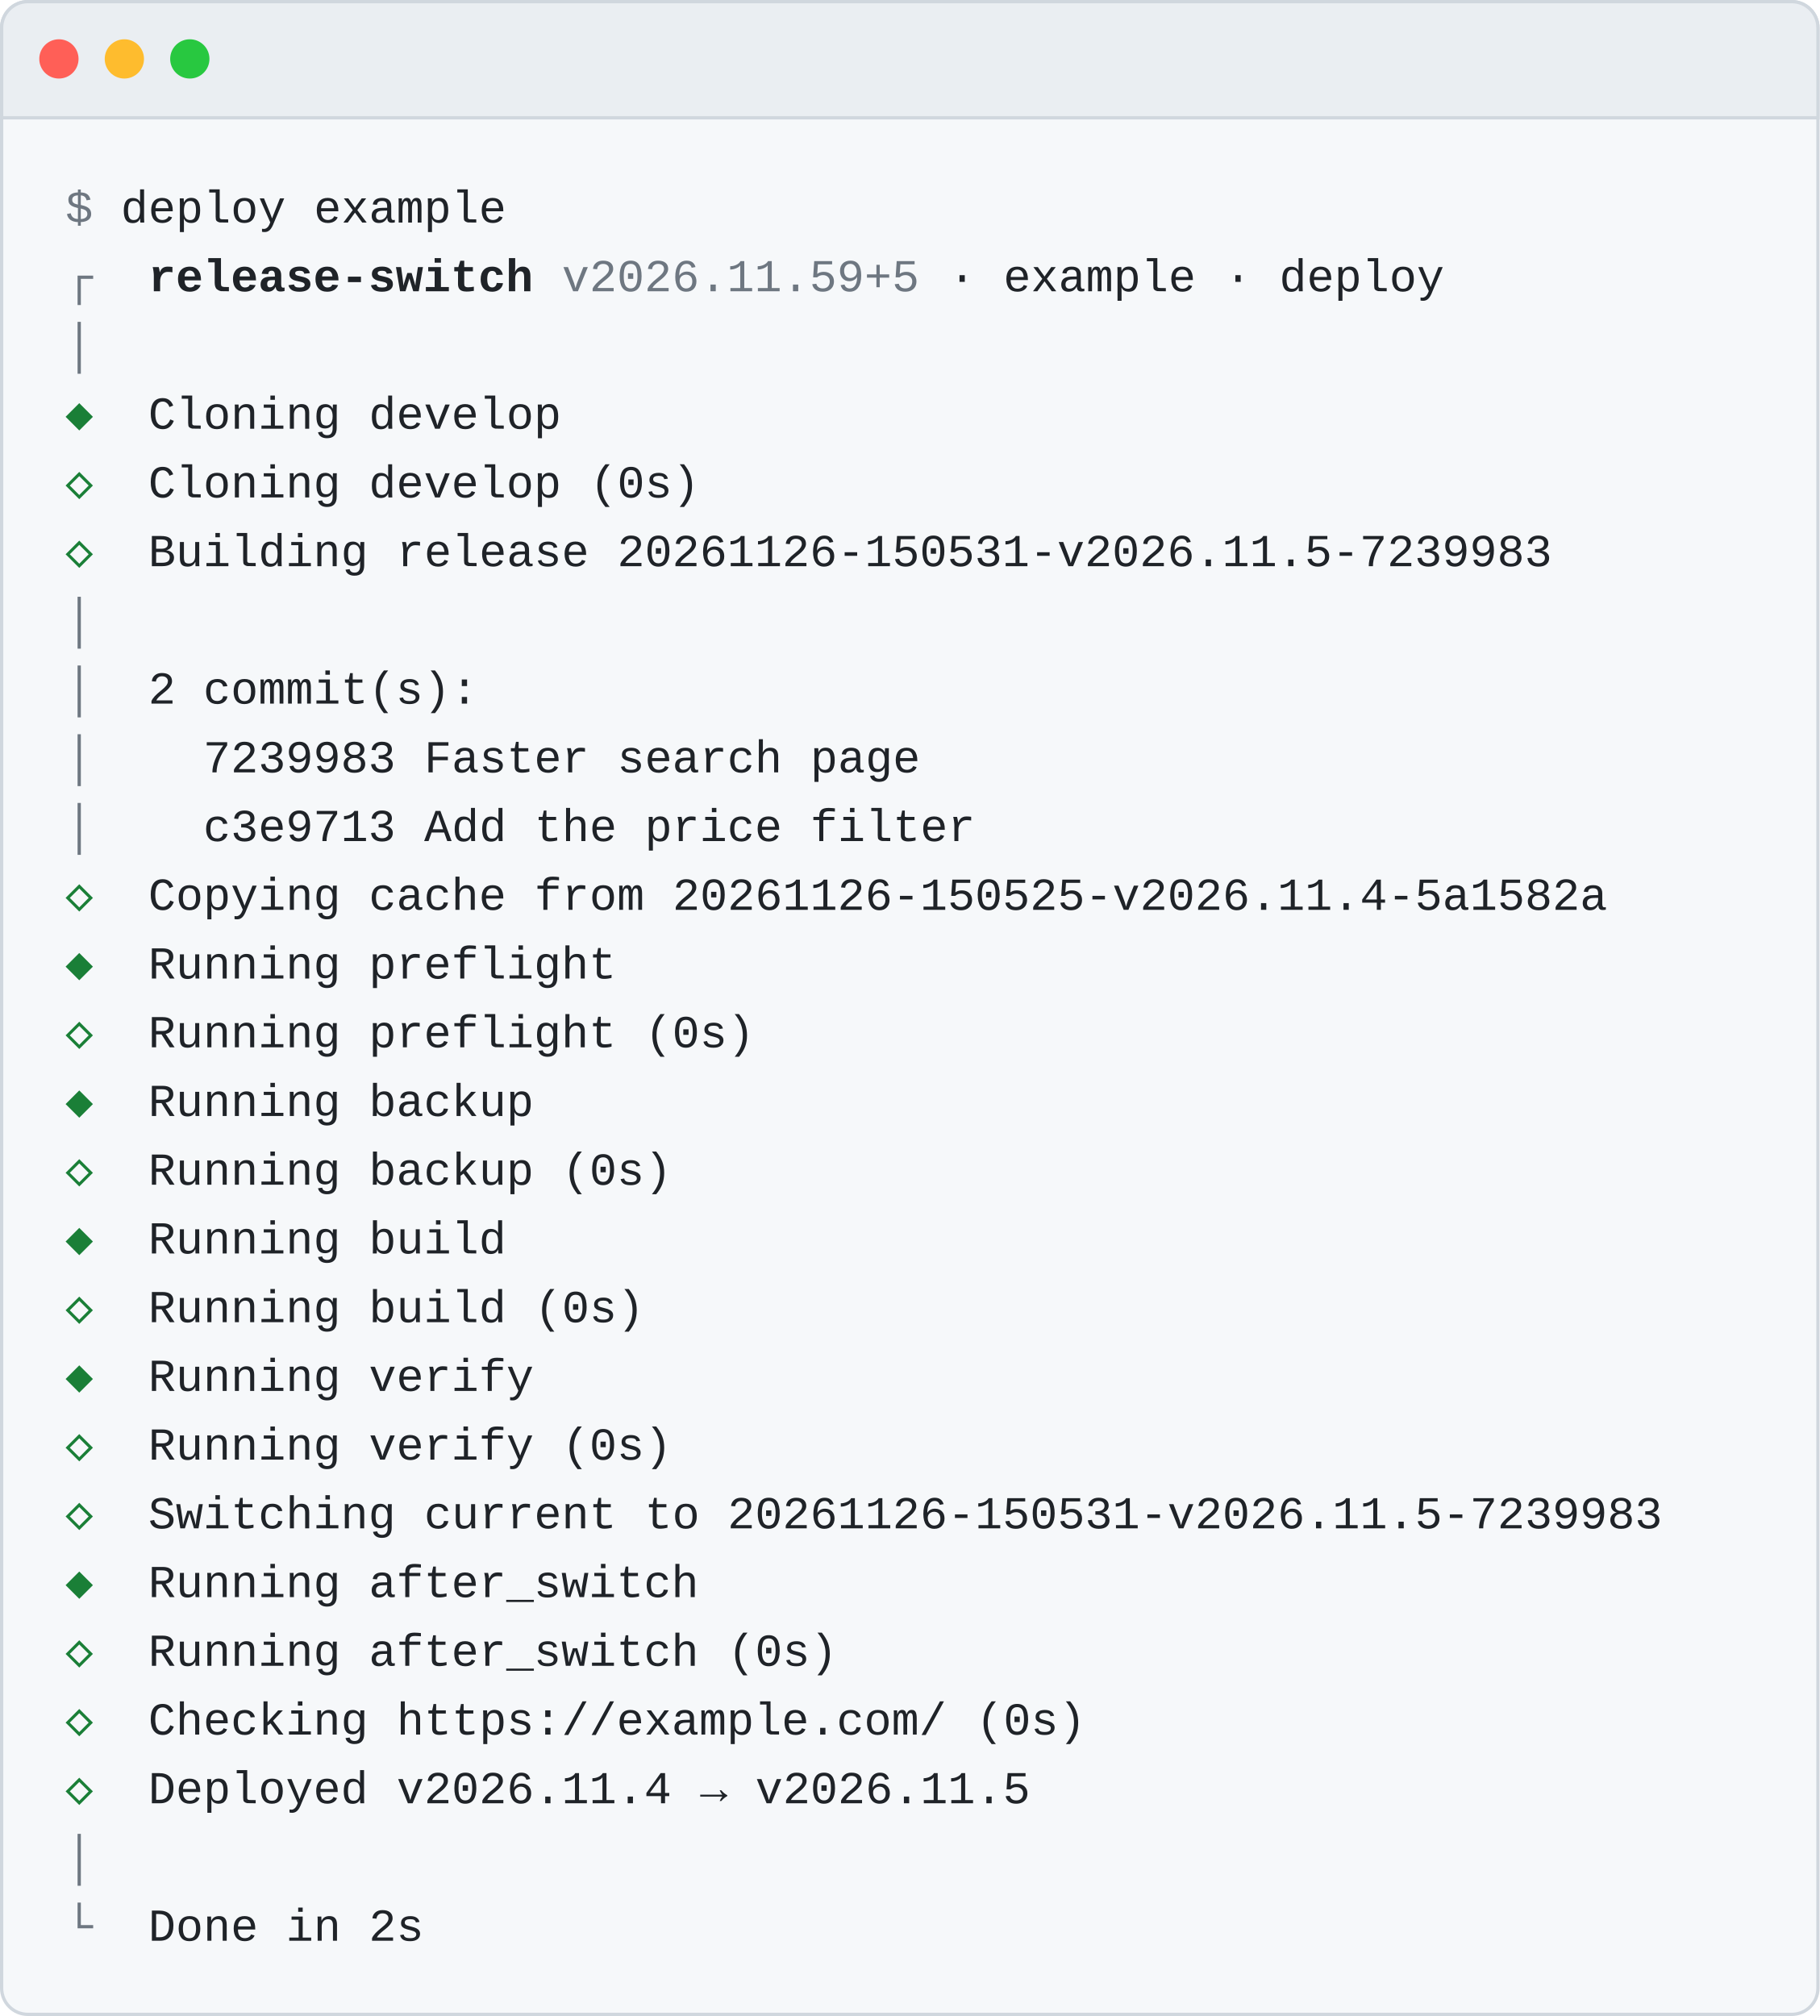
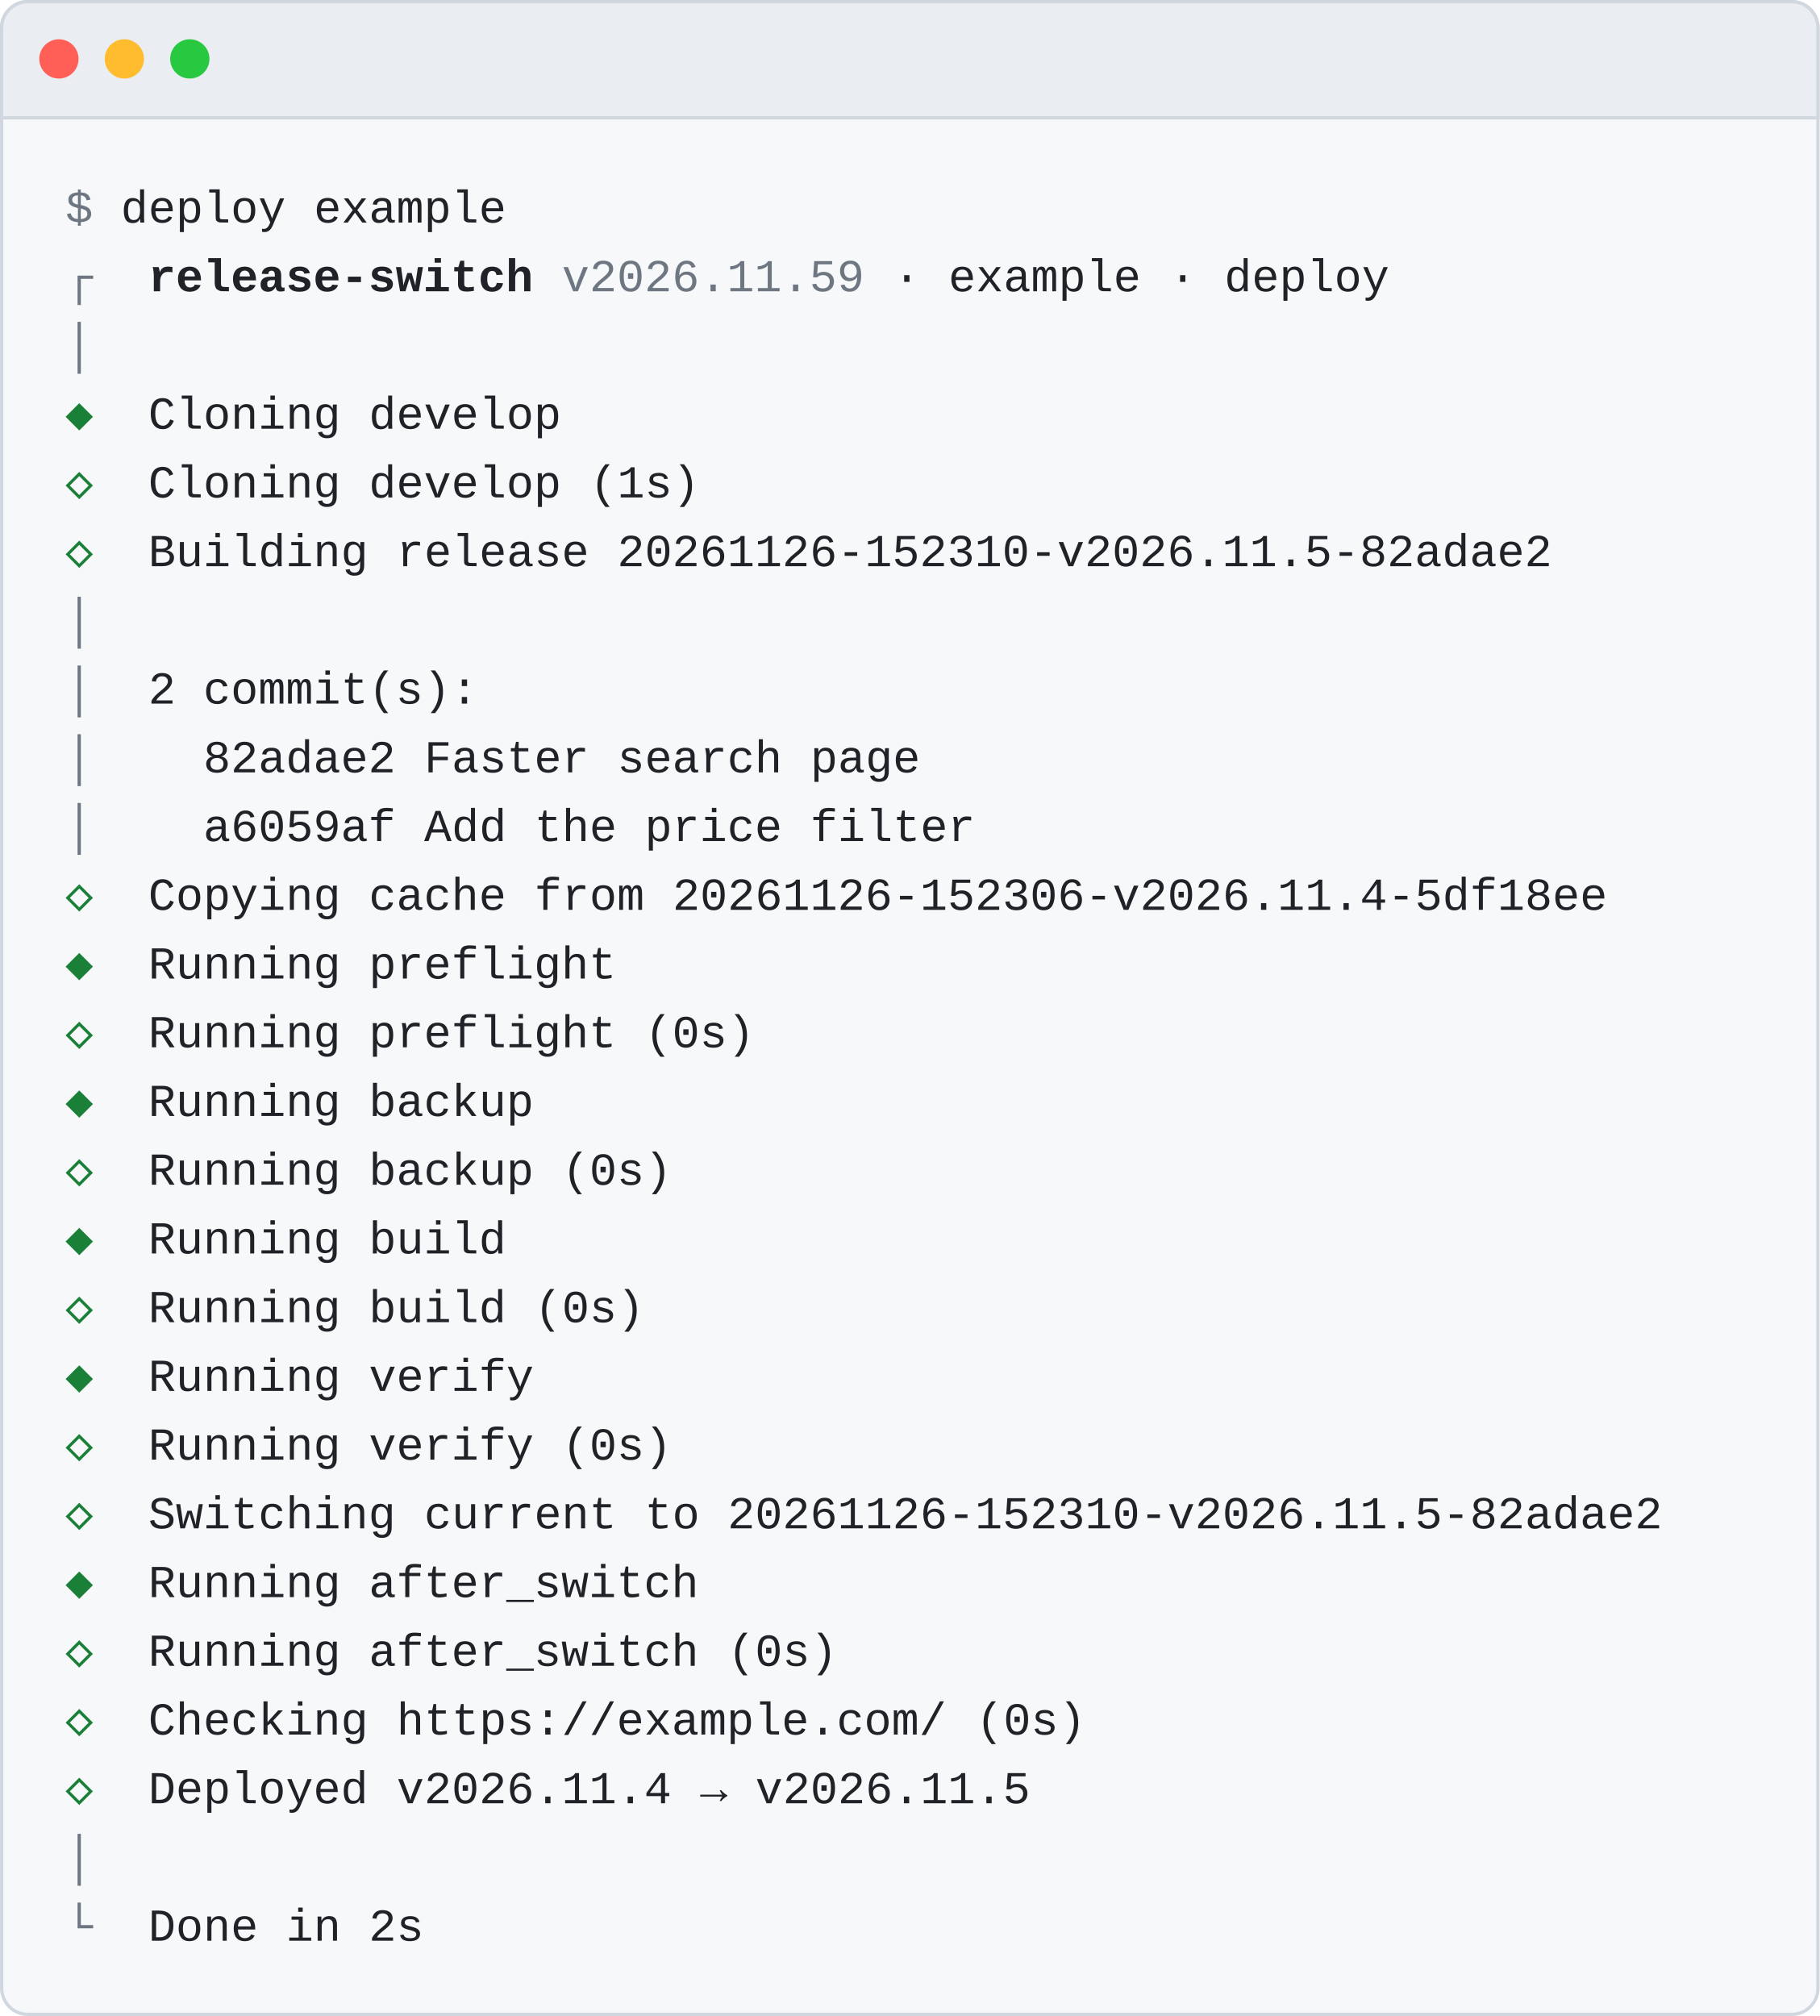
<svg xmlns="http://www.w3.org/2000/svg" width="556" height="616" viewBox="0 0 556 616">
  <rect x="0.5" y="0.5" width="555" height="615" rx="8" fill="#f6f8fa" stroke="#d0d7de" />
  <path d="M0.5 36V8.5a8 8 0 0 1 8-8H547.5a8 8 0 0 1 8 8V36Z" fill="#eaeef2" stroke="#d0d7de" />
  <circle cx="18" cy="18" r="6" fill="#ff5f57" />
  <circle cx="38" cy="18" r="6" fill="#febc2e" />
  <circle cx="58" cy="18" r="6" fill="#28c840" />
  <g font-family="ui-monospace,SFMono-Regular,Menlo,Consolas,'Liberation Mono',monospace" font-size="14" xml:space="preserve">
    <text x="20.0" y="68" fill="#6e7781">$</text>
    <text x="36.9" y="68" fill="#1f2328">deploy</text>
    <text x="95.9" y="68" fill="#1f2328">example</text>
    <text x="20.0" y="89" fill="#6e7781">┌</text>
    <text x="45.3" y="89" fill="#1f2328" font-weight="700">release-switch</text>
-     <text x="171.7" y="89" fill="#6e7781">v2026.11.59+5</text>
-     <text x="289.8" y="89" fill="#1f2328">·</text>
-     <text x="306.6" y="89" fill="#1f2328">example</text>
-     <text x="374.1" y="89" fill="#1f2328">·</text>
-     <text x="390.9" y="89" fill="#1f2328">deploy</text>
+     <text x="171.7" y="89" fill="#6e7781">v2026.11.59</text>
+     <text x="272.9" y="89" fill="#1f2328">·</text>
+     <text x="289.8" y="89" fill="#1f2328">example</text>
+     <text x="357.2" y="89" fill="#1f2328">·</text>
+     <text x="374.1" y="89" fill="#1f2328">deploy</text>
    <text x="20.0" y="110" fill="#6e7781">│</text>
    <text x="20.0" y="131" fill="#1a7f37">◆</text>
    <text x="45.3" y="131" fill="#1f2328">Cloning</text>
    <text x="112.7" y="131" fill="#1f2328">develop</text>
    <text x="20.0" y="152" fill="#1a7f37">◇</text>
    <text x="45.3" y="152" fill="#1f2328">Cloning</text>
    <text x="112.7" y="152" fill="#1f2328">develop</text>
-     <text x="180.2" y="152" fill="#1f2328">(0s)</text>
+     <text x="180.2" y="152" fill="#1f2328">(1s)</text>
    <text x="20.0" y="173" fill="#1a7f37">◇</text>
    <text x="45.3" y="173" fill="#1f2328">Building</text>
    <text x="121.2" y="173" fill="#1f2328">release</text>
-     <text x="188.6" y="173" fill="#1f2328">20261126-150531-v2026.11.5-7239983</text>
+     <text x="188.6" y="173" fill="#1f2328">20261126-152310-v2026.11.5-82adae2</text>
    <text x="20.0" y="194" fill="#6e7781">│</text>
    <text x="20.0" y="215" fill="#6e7781">│</text>
    <text x="45.3" y="215" fill="#1f2328">2</text>
    <text x="62.1" y="215" fill="#1f2328">commit(s):</text>
    <text x="20.0" y="236" fill="#6e7781">│</text>
-     <text x="62.1" y="236" fill="#1f2328">7239983</text>
+     <text x="62.1" y="236" fill="#1f2328">82adae2</text>
    <text x="129.6" y="236" fill="#1f2328">Faster</text>
    <text x="188.6" y="236" fill="#1f2328">search</text>
    <text x="247.6" y="236" fill="#1f2328">page</text>
    <text x="20.0" y="257" fill="#6e7781">│</text>
-     <text x="62.1" y="257" fill="#1f2328">c3e9713</text>
+     <text x="62.1" y="257" fill="#1f2328">a6059af</text>
    <text x="129.6" y="257" fill="#1f2328">Add</text>
    <text x="163.3" y="257" fill="#1f2328">the</text>
    <text x="197.0" y="257" fill="#1f2328">price</text>
    <text x="247.6" y="257" fill="#1f2328">filter</text>
    <text x="20.0" y="278" fill="#1a7f37">◇</text>
    <text x="45.3" y="278" fill="#1f2328">Copying</text>
    <text x="112.7" y="278" fill="#1f2328">cache</text>
    <text x="163.3" y="278" fill="#1f2328">from</text>
-     <text x="205.5" y="278" fill="#1f2328">20261126-150525-v2026.11.4-5a1582a</text>
+     <text x="205.5" y="278" fill="#1f2328">20261126-152306-v2026.11.4-5df18ee</text>
    <text x="20.0" y="299" fill="#1a7f37">◆</text>
    <text x="45.3" y="299" fill="#1f2328">Running</text>
    <text x="112.7" y="299" fill="#1f2328">preflight</text>
    <text x="20.0" y="320" fill="#1a7f37">◇</text>
    <text x="45.3" y="320" fill="#1f2328">Running</text>
    <text x="112.7" y="320" fill="#1f2328">preflight</text>
    <text x="197.0" y="320" fill="#1f2328">(0s)</text>
    <text x="20.0" y="341" fill="#1a7f37">◆</text>
    <text x="45.3" y="341" fill="#1f2328">Running</text>
    <text x="112.7" y="341" fill="#1f2328">backup</text>
    <text x="20.0" y="362" fill="#1a7f37">◇</text>
    <text x="45.3" y="362" fill="#1f2328">Running</text>
    <text x="112.7" y="362" fill="#1f2328">backup</text>
    <text x="171.7" y="362" fill="#1f2328">(0s)</text>
    <text x="20.0" y="383" fill="#1a7f37">◆</text>
    <text x="45.3" y="383" fill="#1f2328">Running</text>
    <text x="112.7" y="383" fill="#1f2328">build</text>
    <text x="20.0" y="404" fill="#1a7f37">◇</text>
    <text x="45.3" y="404" fill="#1f2328">Running</text>
    <text x="112.7" y="404" fill="#1f2328">build</text>
    <text x="163.3" y="404" fill="#1f2328">(0s)</text>
    <text x="20.0" y="425" fill="#1a7f37">◆</text>
    <text x="45.3" y="425" fill="#1f2328">Running</text>
    <text x="112.7" y="425" fill="#1f2328">verify</text>
    <text x="20.0" y="446" fill="#1a7f37">◇</text>
    <text x="45.3" y="446" fill="#1f2328">Running</text>
    <text x="112.7" y="446" fill="#1f2328">verify</text>
    <text x="171.7" y="446" fill="#1f2328">(0s)</text>
    <text x="20.0" y="467" fill="#1a7f37">◇</text>
    <text x="45.3" y="467" fill="#1f2328">Switching</text>
    <text x="129.6" y="467" fill="#1f2328">current</text>
    <text x="197.0" y="467" fill="#1f2328">to</text>
-     <text x="222.3" y="467" fill="#1f2328">20261126-150531-v2026.11.5-7239983</text>
+     <text x="222.3" y="467" fill="#1f2328">20261126-152310-v2026.11.5-82adae2</text>
    <text x="20.0" y="488" fill="#1a7f37">◆</text>
    <text x="45.3" y="488" fill="#1f2328">Running</text>
    <text x="112.7" y="488" fill="#1f2328">after_switch</text>
    <text x="20.0" y="509" fill="#1a7f37">◇</text>
    <text x="45.3" y="509" fill="#1f2328">Running</text>
    <text x="112.7" y="509" fill="#1f2328">after_switch</text>
    <text x="222.3" y="509" fill="#1f2328">(0s)</text>
    <text x="20.0" y="530" fill="#1a7f37">◇</text>
    <text x="45.3" y="530" fill="#1f2328">Checking</text>
    <text x="121.2" y="530" fill="#1f2328">https://example.com/</text>
    <text x="298.2" y="530" fill="#1f2328">(0s)</text>
    <text x="20.0" y="551" fill="#1a7f37">◇</text>
    <text x="45.3" y="551" fill="#1f2328">Deployed</text>
    <text x="121.2" y="551" fill="#1f2328">v2026.11.4</text>
    <text x="213.9" y="551" fill="#1f2328">→</text>
    <text x="230.8" y="551" fill="#1f2328">v2026.11.5</text>
    <text x="20.0" y="572" fill="#6e7781">│</text>
    <text x="20.0" y="593" fill="#6e7781">└</text>
    <text x="45.3" y="593" fill="#1f2328">Done</text>
    <text x="87.4" y="593" fill="#1f2328">in</text>
    <text x="112.7" y="593" fill="#1f2328">2s</text>
  </g>
</svg>
